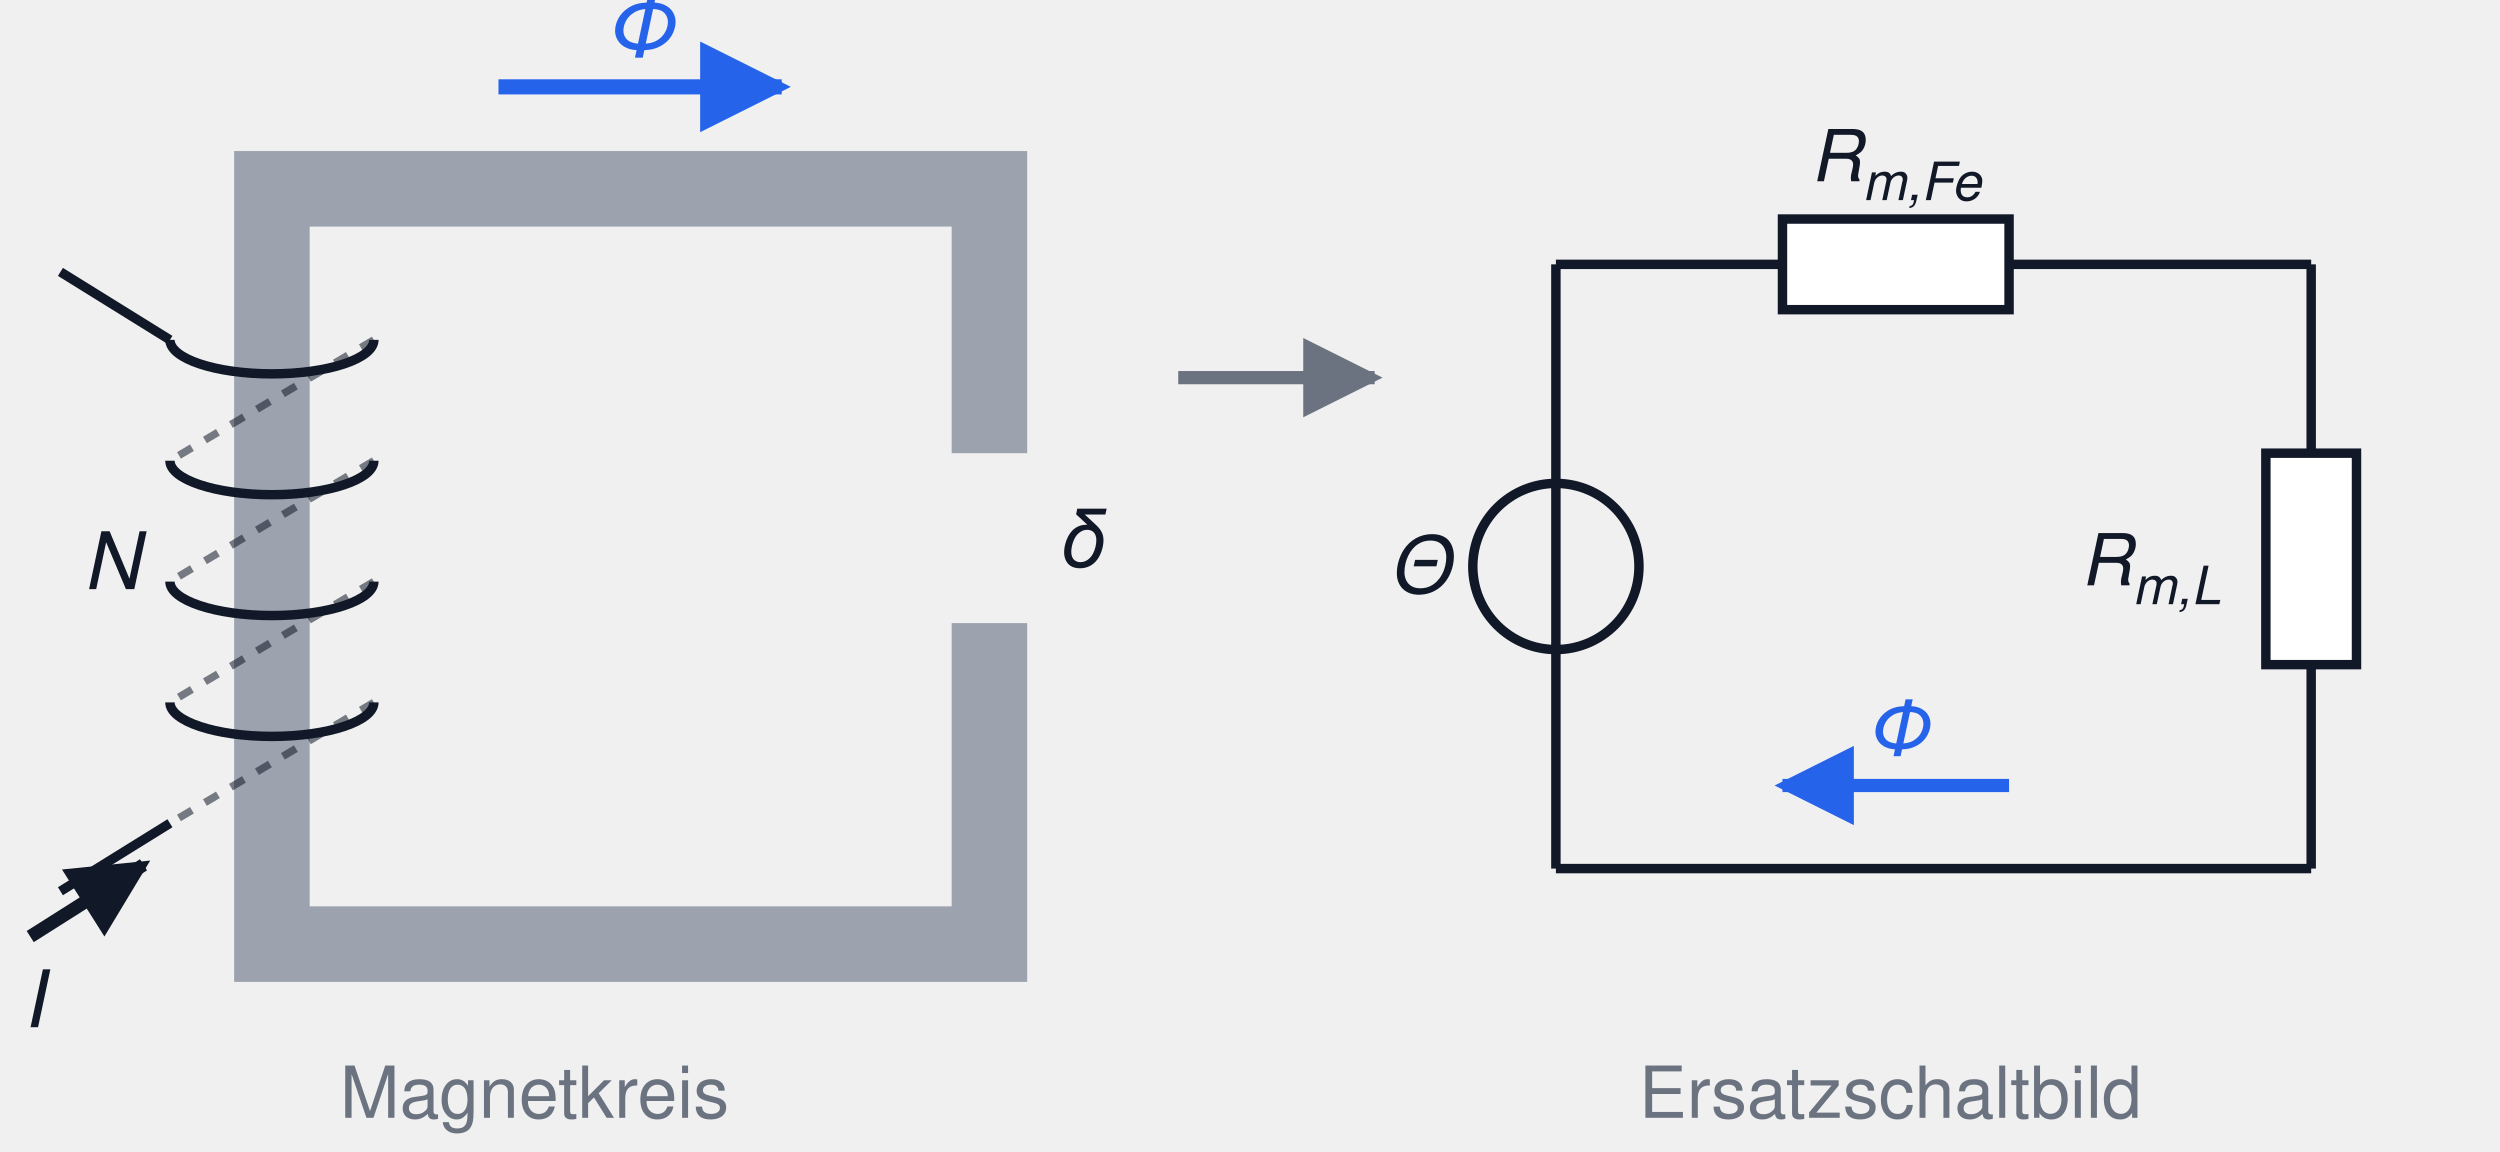
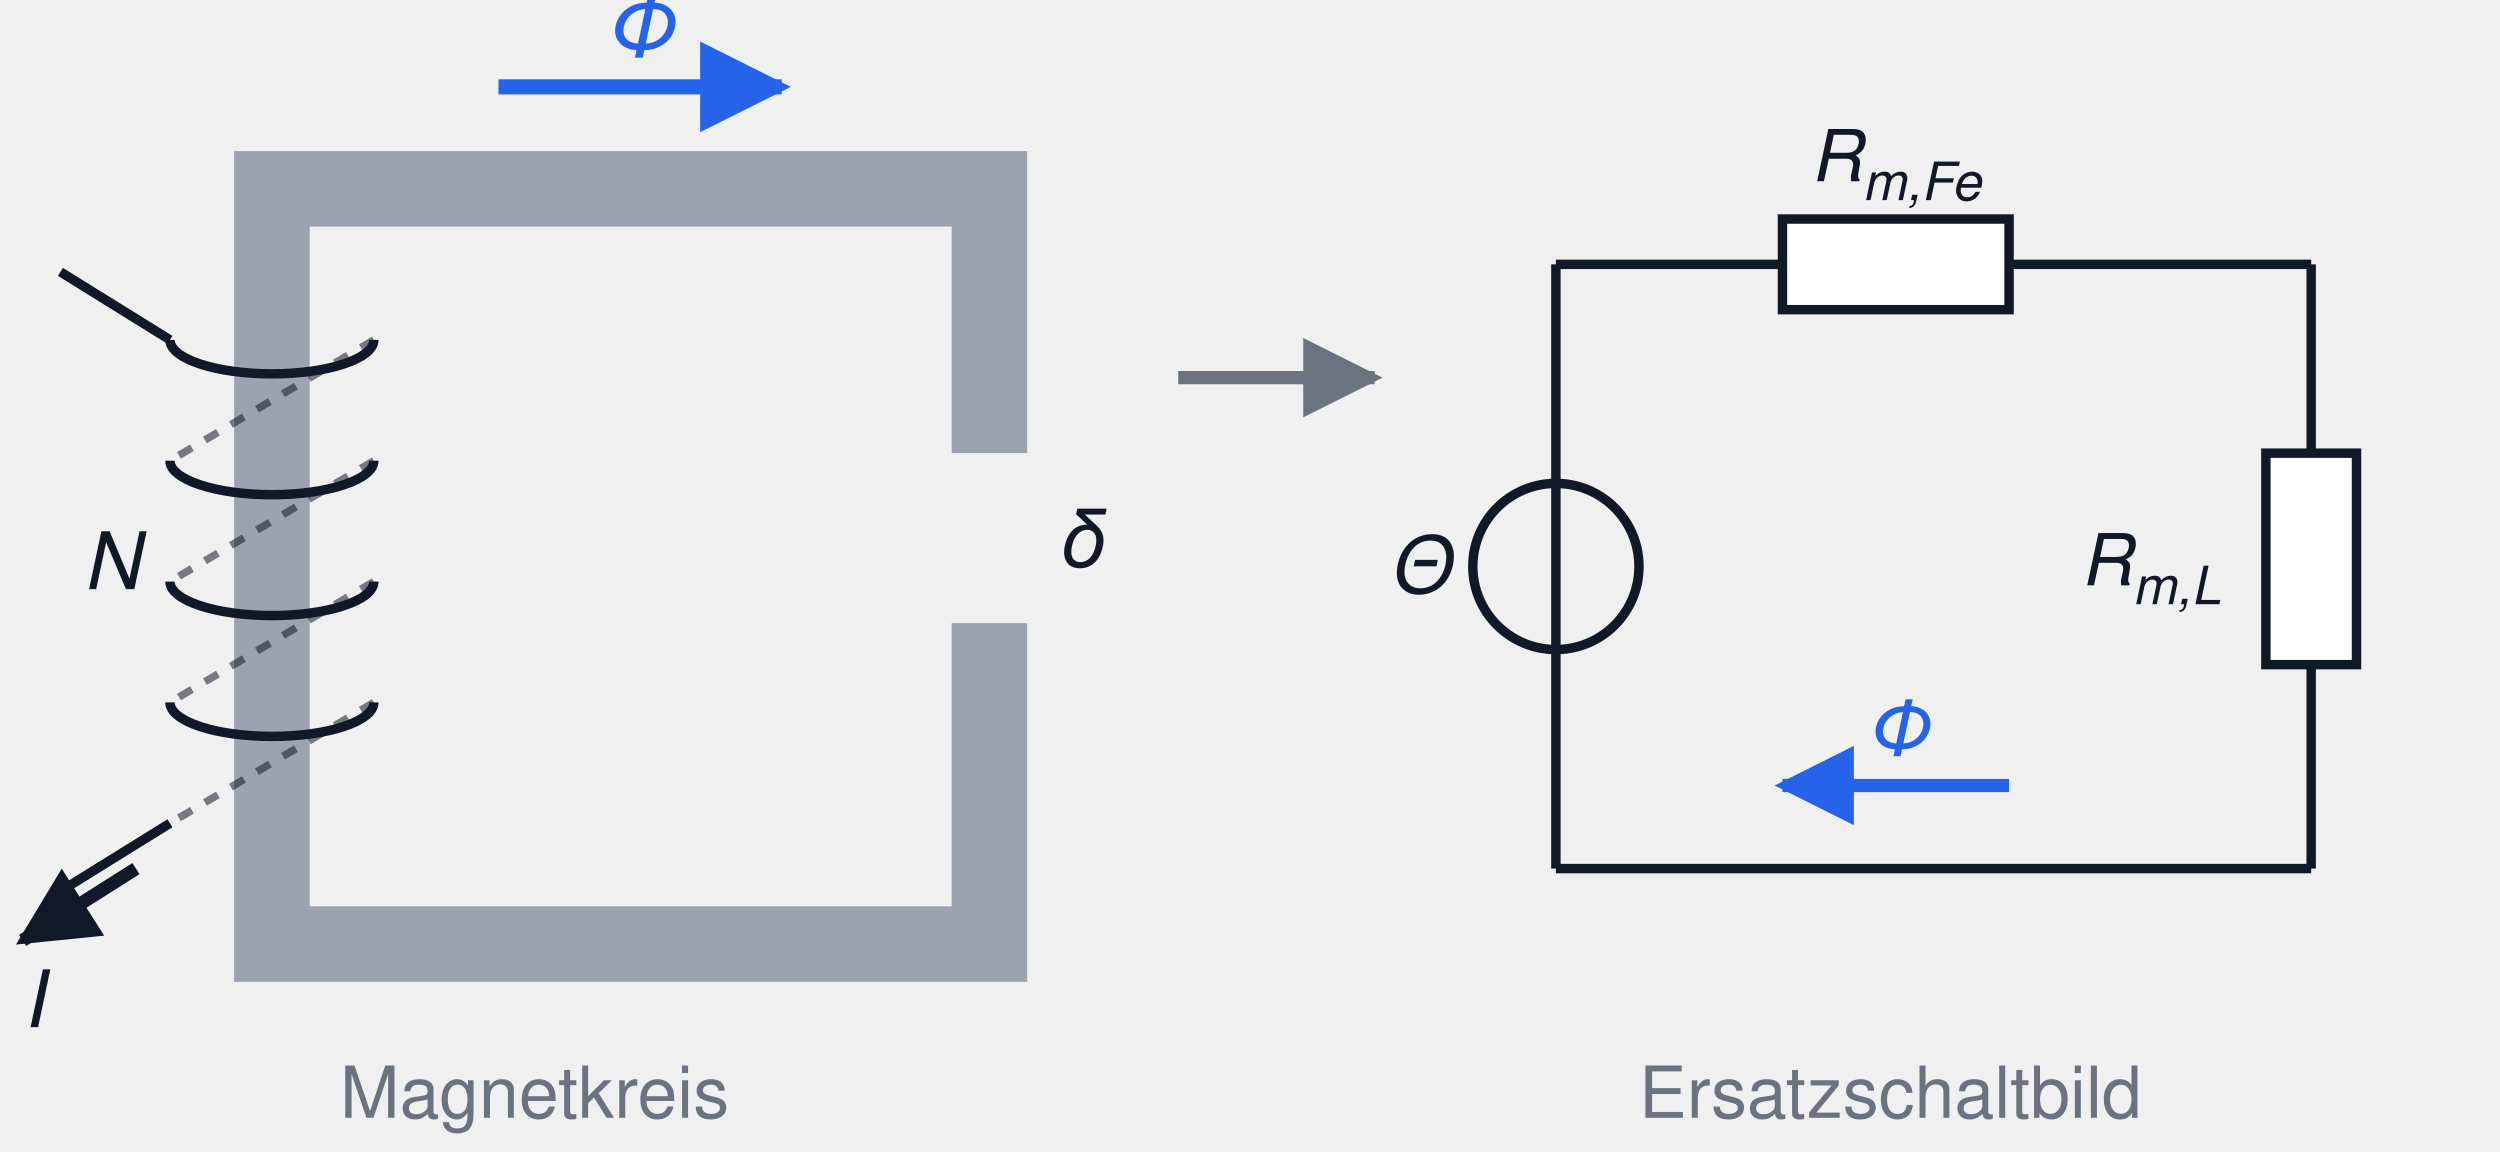
<svg xmlns="http://www.w3.org/2000/svg" viewBox="18 40 662 305" font-family="Helvetica, Arial, sans-serif">
  <defs>
    <marker id="mPhi" viewBox="0 0 10 10" refX="9" refY="5" markerWidth="6" markerHeight="6" orient="auto">
      <path d="M0,0 L10,5 L0,10 z" fill="#2563eb" />
    </marker>
    <marker id="mArr" viewBox="0 0 10 10" refX="9" refY="5" markerWidth="6" markerHeight="6" orient="auto">
      <path d="M0,0 L10,5 L0,10 z" fill="#6b7280" />
    </marker>
    <marker id="mI" viewBox="0 0 10 10" refX="9" refY="5" markerWidth="6" markerHeight="6" orient="auto">
      <path d="M0,0 L10,5 L0,10 z" fill="#111827" />
    </marker>
  </defs>
  <path d="M 280,160 L 280,90 L 90,90 L 90,290 L 280,290 L 280,205" fill="none" stroke="#9ca3af" stroke-width="20" stroke-linejoin="miter" stroke-linecap="butt" />
  <text x="298" y="190" fill="#111827" font-size="21" font-style="italic">δ</text>
  <g stroke="#111827" stroke-width="2.5" fill="none">
    <path d="M 63,130 A 27,9 0 0 0 117,130" />
    <path d="M 63,162 A 27,9 0 0 0 117,162" />
    <path d="M 63,194 A 27,9 0 0 0 117,194" />
    <path d="M 63,226 A 27,9 0 0 0 117,226" />
  </g>
  <g stroke="#111827" stroke-width="2" fill="none" stroke-dasharray="4 4" opacity="0.55">
    <line x1="117" y1="130" x2="63" y2="162" />
    <line x1="117" y1="162" x2="63" y2="194" />
    <line x1="117" y1="194" x2="63" y2="226" />
    <line x1="117" y1="226" x2="63" y2="258" />
  </g>
  <g stroke="#111827" stroke-width="2.5" fill="none">
    <line x1="63" y1="130" x2="34" y2="112" />
    <line x1="63" y1="258" x2="34" y2="276" />
  </g>
-   <line x1="26" y1="288" x2="56" y2="269" stroke="#111827" stroke-width="3.5" marker-end="url(#mI)" />
+   <line x1="54" y1="270" x2="24" y2="289" stroke="#111827" stroke-width="3.5" marker-end="url(#mI)" />
  <text x="24" y="312" fill="#111827" font-size="21" font-style="italic">I</text>
  <text x="40" y="196" fill="#111827" font-size="21" font-style="italic">N</text>
  <line x1="150" y1="63" x2="225" y2="63" stroke="#2563eb" stroke-width="4" marker-end="url(#mPhi)" />
  <text x="178" y="55" fill="#2563eb" font-size="22" font-style="italic">Φ</text>
  <text x="108" y="336" fill="#6b7280" font-size="19">Magnetkreis</text>
  <line x1="330" y1="140" x2="382" y2="140" stroke="#6b7280" stroke-width="3.5" marker-end="url(#mArr)" />
  <g stroke="#111827" stroke-width="2.5" fill="none">
    <line x1="430" y1="110" x2="490" y2="110" />
    <rect x="490" y="98" width="60" height="24" fill="#fff" />
    <line x1="550" y1="110" x2="630" y2="110" />
    <line x1="630" y1="110" x2="630" y2="160" />
    <rect x="618" y="160" width="24" height="56" fill="#fff" />
    <line x1="630" y1="216" x2="630" y2="270" />
    <line x1="630" y1="270" x2="430" y2="270" />
    <line x1="430" y1="270" x2="430" y2="212" />
    <circle cx="430" cy="190" r="22" />
    <line x1="430" y1="168" x2="430" y2="212" />
    <line x1="430" y1="168" x2="430" y2="110" />
  </g>
  <text x="402" y="197" fill="#111827" font-size="21" font-style="italic" text-anchor="end">Θ</text>
  <text x="520" y="88" fill="#111827" font-size="19" font-style="italic" text-anchor="middle">R<tspan font-size="14" dy="5">m,Fe</tspan>
  </text>
  <text x="606" y="195" fill="#111827" font-size="19" font-style="italic" text-anchor="end">R<tspan font-size="14" dy="5">m,L</tspan>
  </text>
  <line x1="550" y1="248" x2="490" y2="248" stroke="#2563eb" stroke-width="3.5" marker-end="url(#mPhi)" />
  <text x="512" y="240" fill="#2563eb" font-size="20" font-style="italic">Φ</text>
  <text x="452" y="336" fill="#6b7280" font-size="19">Ersatzschaltbild</text>
</svg>
